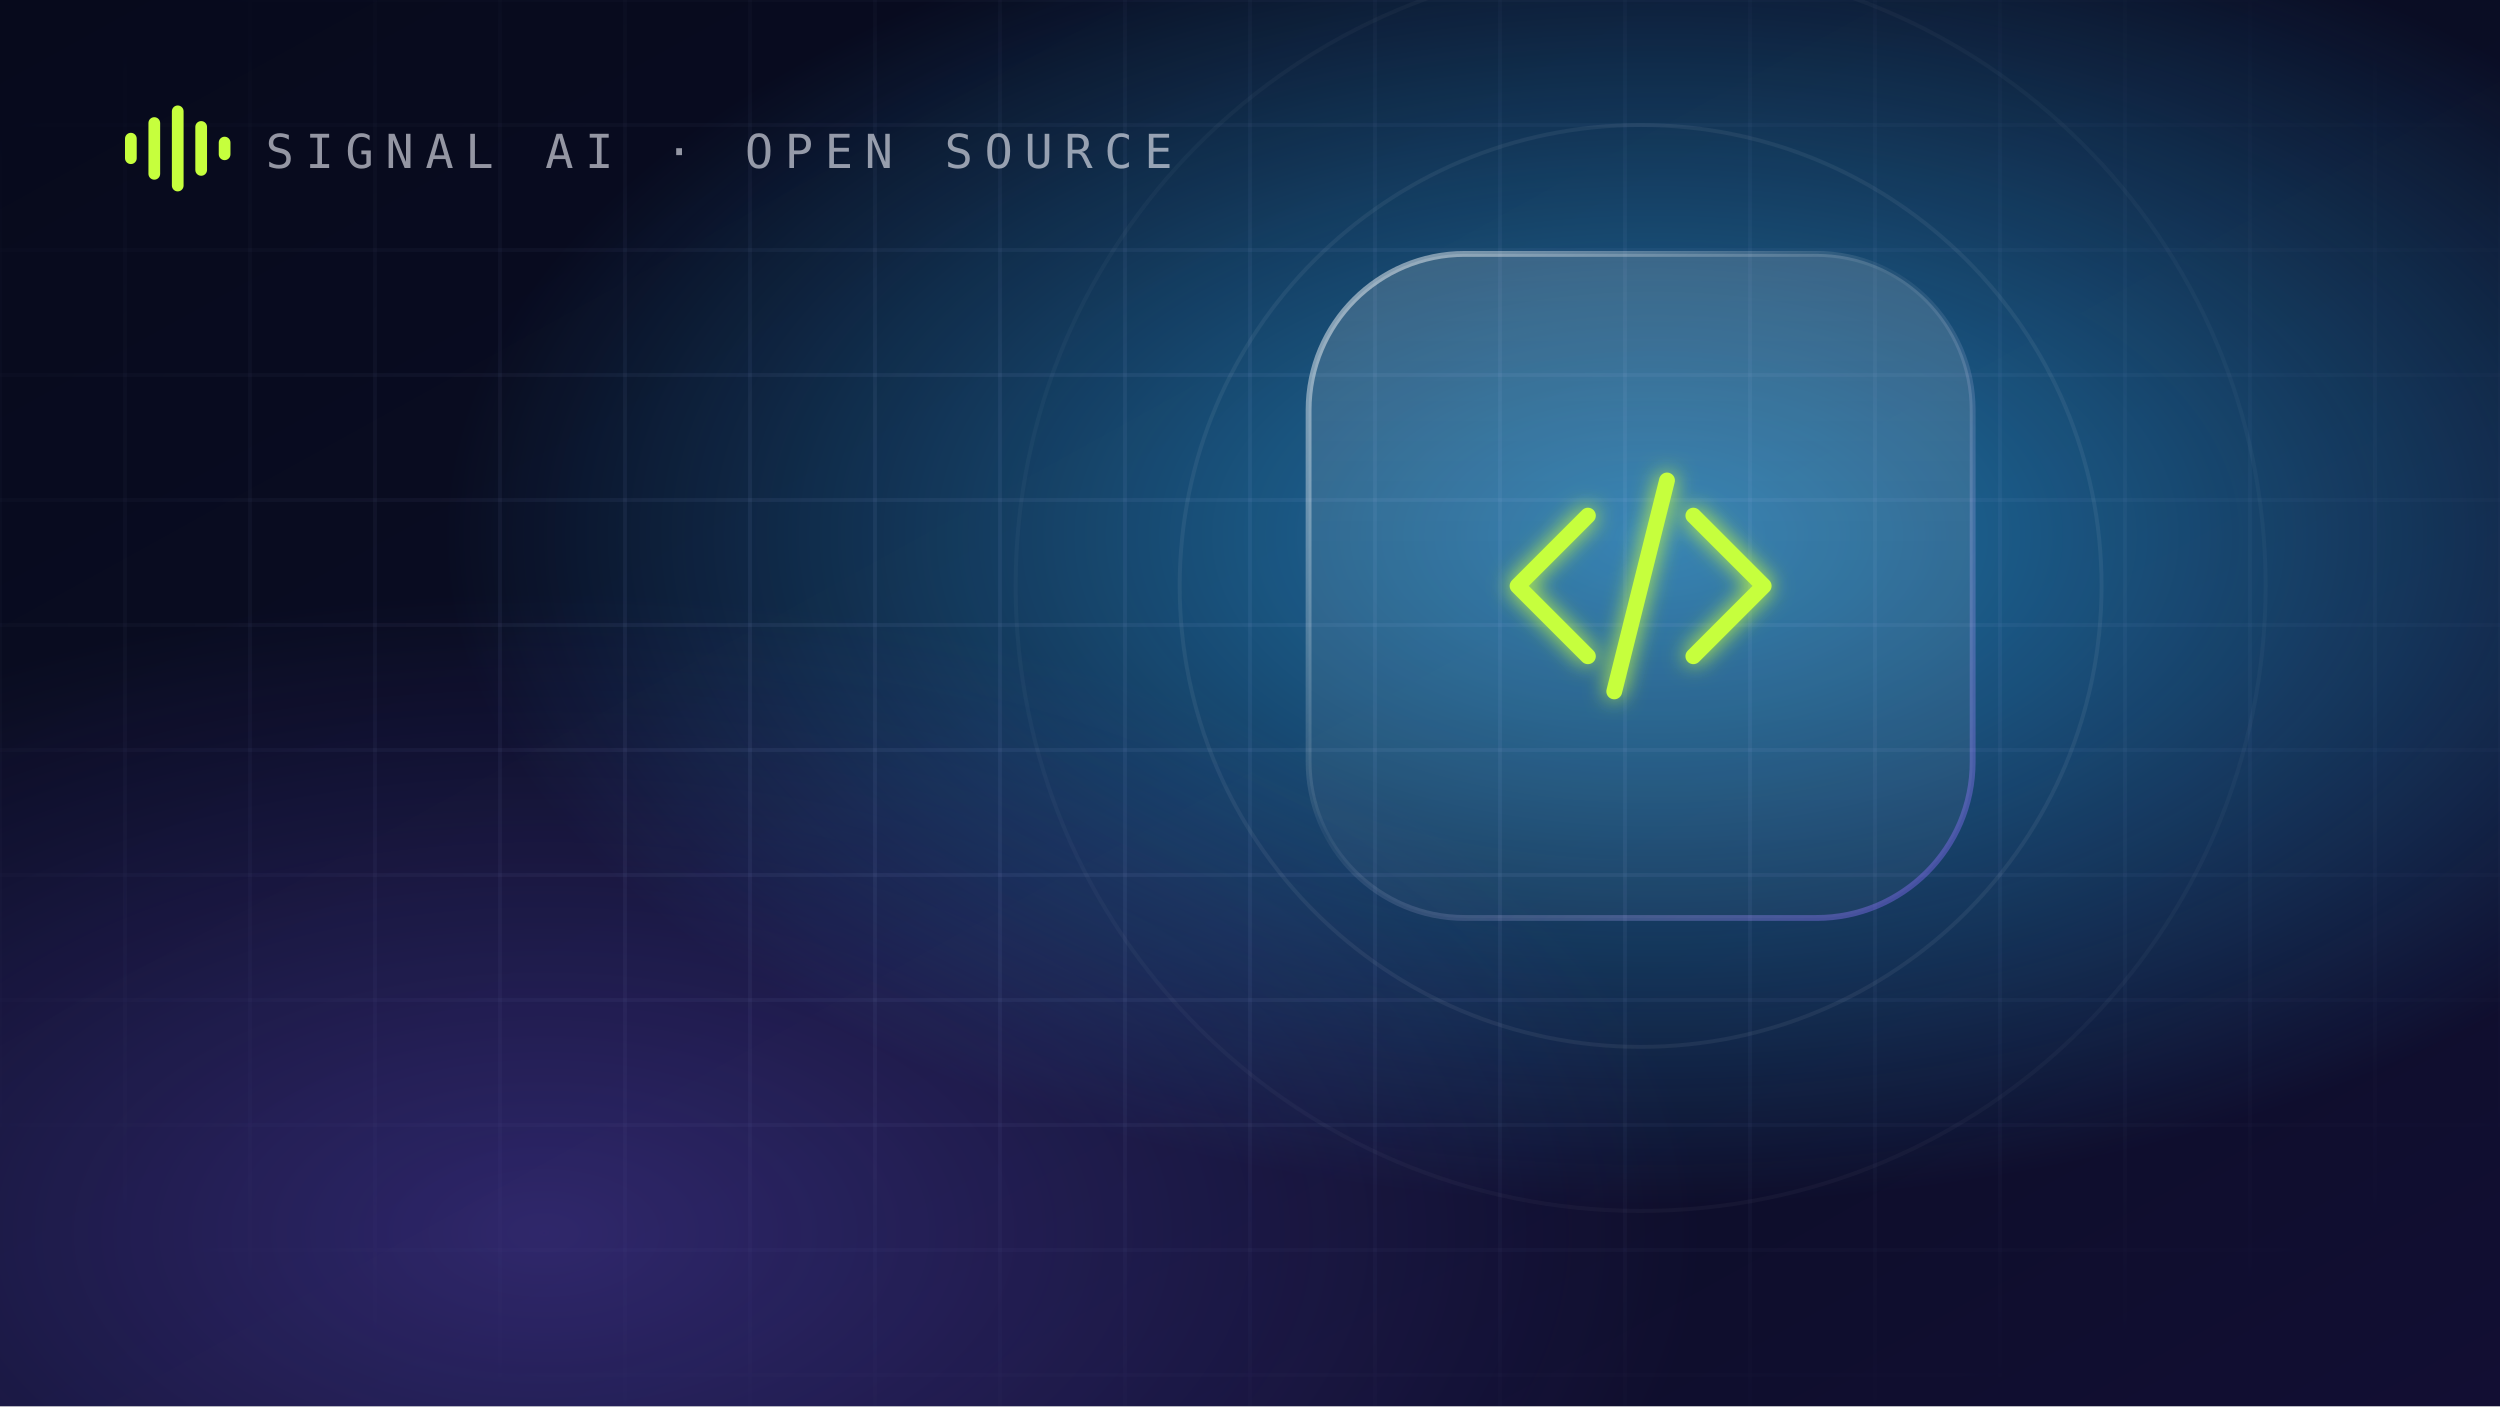
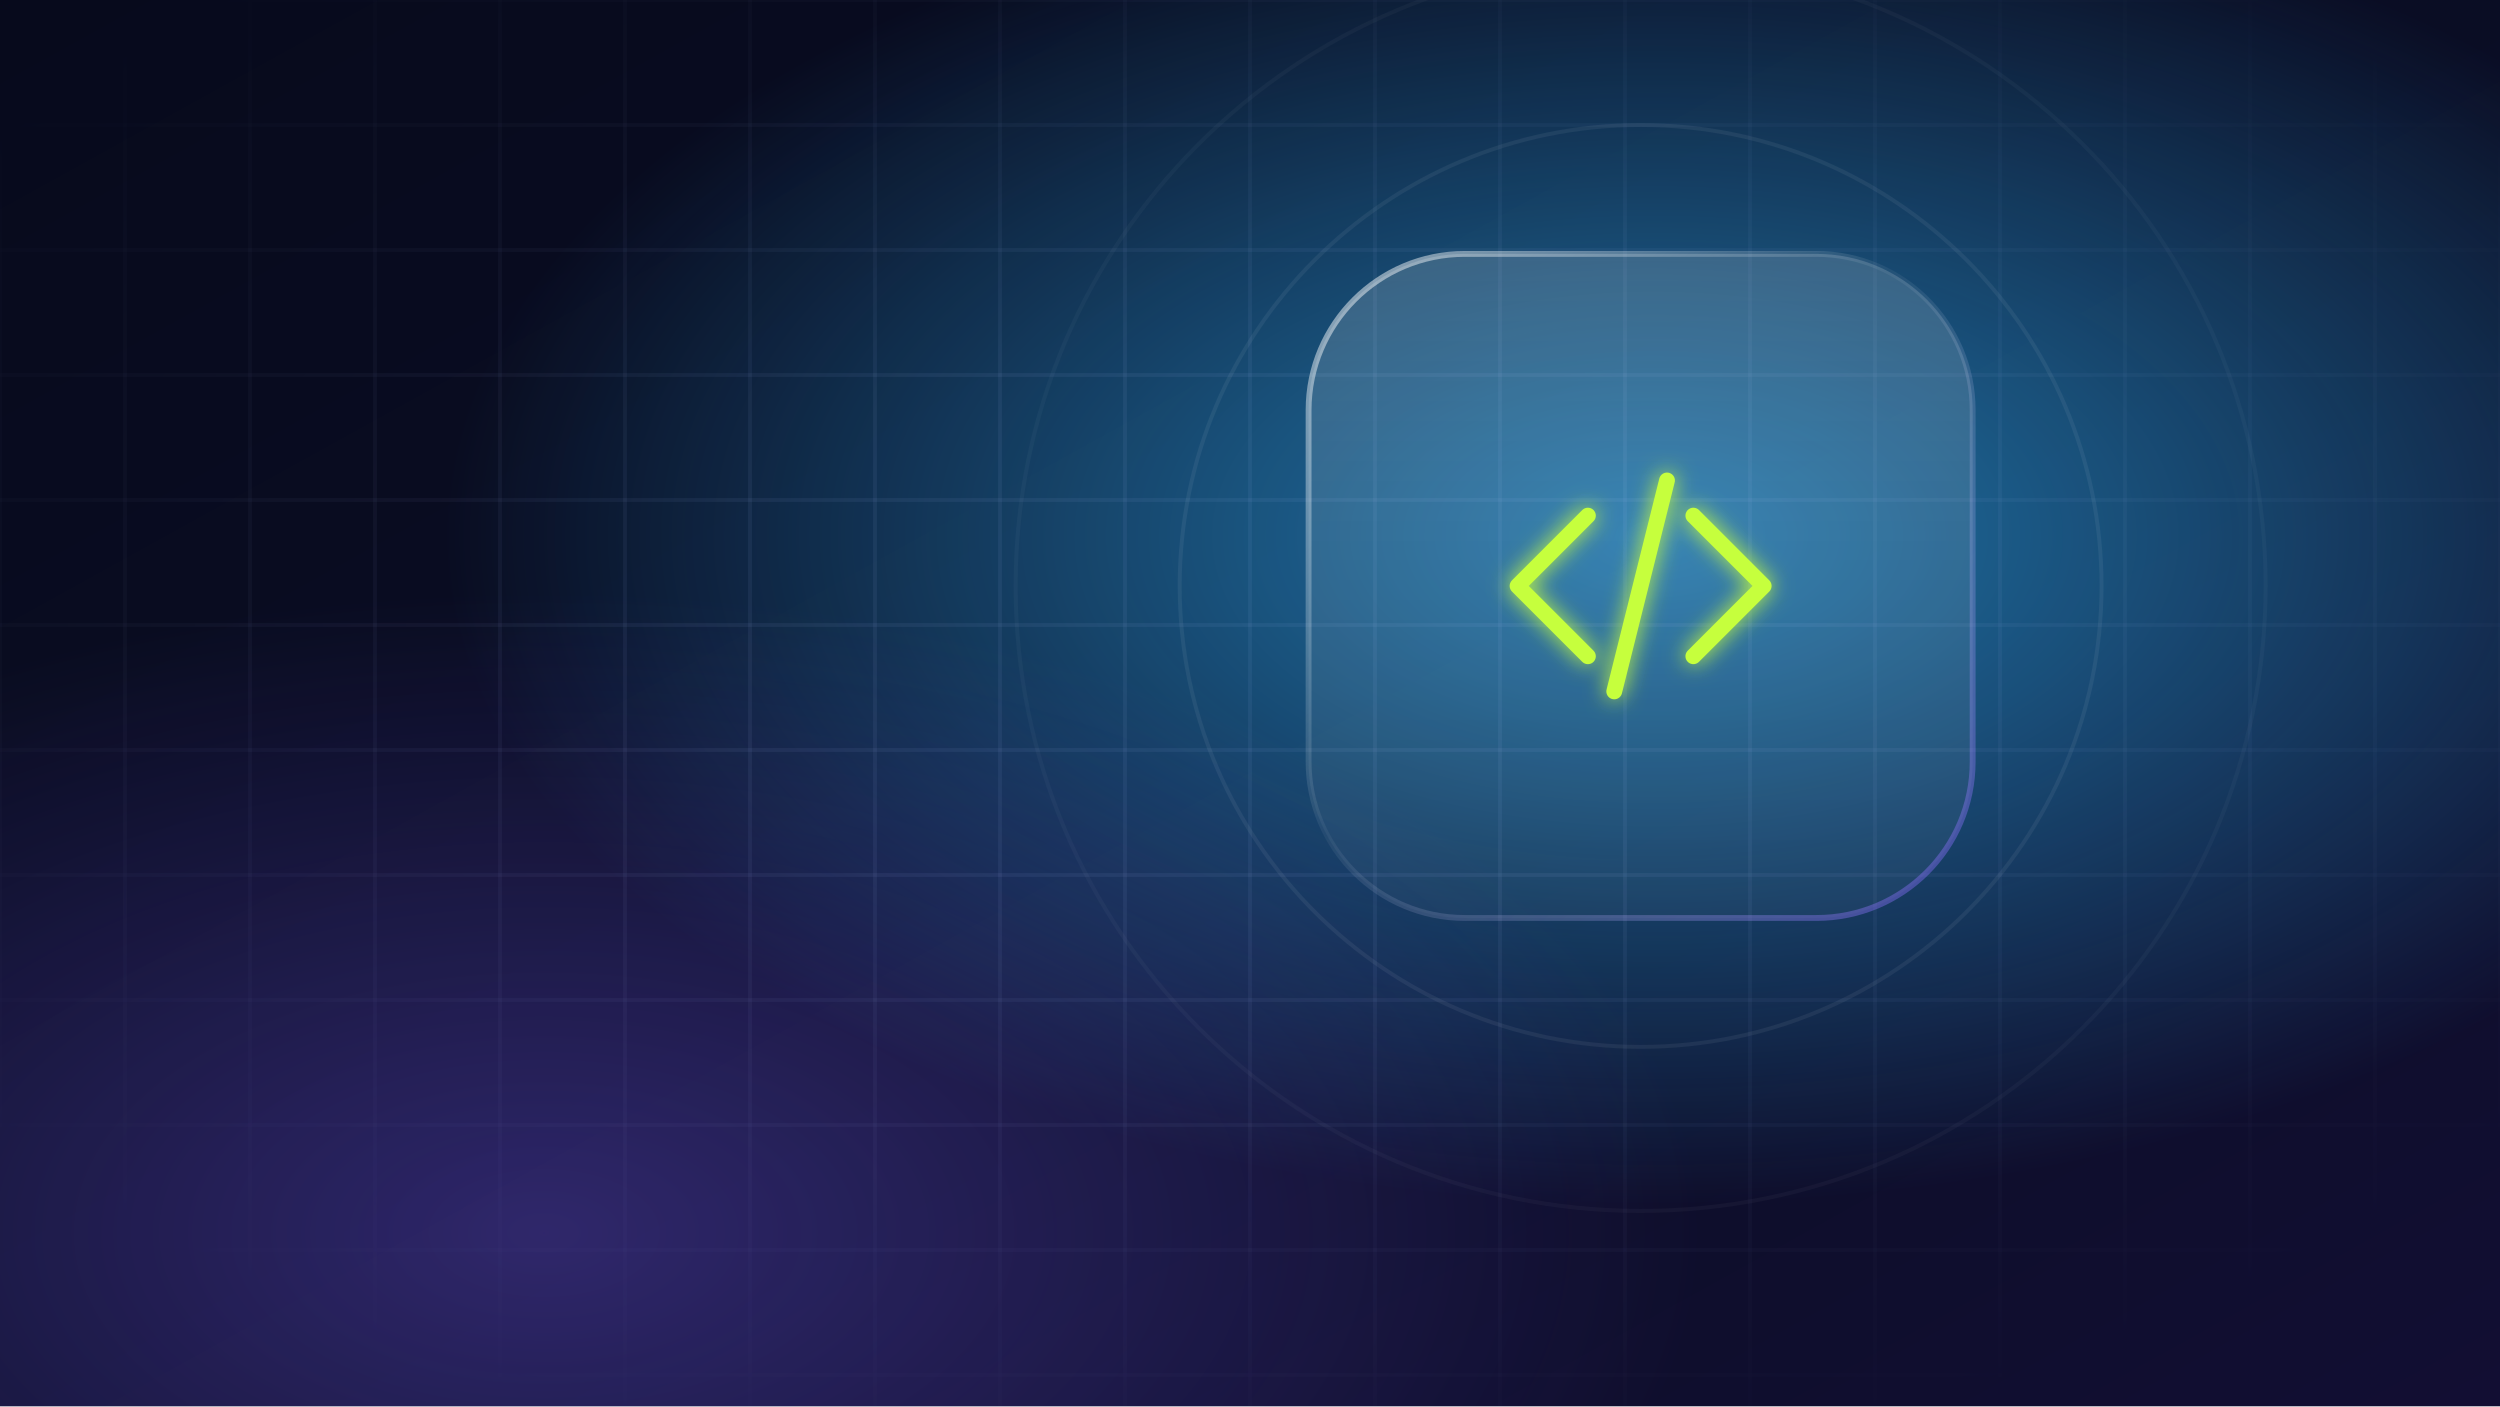
<svg xmlns="http://www.w3.org/2000/svg" viewBox="0 0 640 360" role="img" aria-label="OPEN SOURCE category artwork">
  <defs>
    <linearGradient id="bg" x1="0" y1="0" x2="1" y2="1">
      <stop offset="0" stop-color="#070a1c" />
      <stop offset=".6" stop-color="#0b0e26" />
      <stop offset="1" stop-color="#120e33" />
    </linearGradient>
    <radialGradient id="ga" cx="66%" cy="38%" r="48%">
      <stop offset="0" stop-color="#2fb8ff" stop-opacity=".62" />
      <stop offset="1" stop-color="#2fb8ff" stop-opacity="0" />
    </radialGradient>
    <radialGradient id="gb" cx="22%" cy="88%" r="46%">
      <stop offset="0" stop-color="#7c5cff" stop-opacity=".32" />
      <stop offset="1" stop-color="#7c5cff" stop-opacity="0" />
    </radialGradient>
    <radialGradient id="fade" cx="50%" cy="45%" r="62%">
      <stop offset=".35" stop-color="#fff" />
      <stop offset="1" stop-color="#fff" stop-opacity="0" />
    </radialGradient>
    <mask id="m">
      <rect width="640" height="360" fill="url(#fade)" />
    </mask>
    <linearGradient id="glass" x1="0" y1="0" x2="0" y2="1">
      <stop offset="0" stop-color="#fff" stop-opacity=".16" />
      <stop offset="1" stop-color="#fff" stop-opacity=".03" />
    </linearGradient>
    <linearGradient id="edge" x1="0" y1="0" x2="1" y2="1">
      <stop offset="0" stop-color="#fff" stop-opacity=".55" />
      <stop offset=".45" stop-color="#fff" stop-opacity=".05" />
      <stop offset="1" stop-color="#7c5cff" stop-opacity=".45" />
    </linearGradient>
    <filter id="glow" x="-50%" y="-50%" width="200%" height="200%">
      <feGaussianBlur stdDeviation="6" result="b" />
      <feMerge>
        <feMergeNode in="b" />
        <feMergeNode in="SourceGraphic" />
      </feMerge>
    </filter>
  </defs>
  <rect width="640" height="360" fill="url(#bg)" />
  <rect width="640" height="360" fill="url(#ga)" />
  <rect width="640" height="360" fill="url(#gb)" />
  <g stroke="#b0beff" stroke-opacity=".07" stroke-width="1" mask="url(#m)">
    <path d="M0 0V360" />
    <path d="M32 0V360" />
    <path d="M64 0V360" />
    <path d="M96 0V360" />
    <path d="M128 0V360" />
    <path d="M160 0V360" />
    <path d="M192 0V360" />
    <path d="M224 0V360" />
    <path d="M256 0V360" />
    <path d="M288 0V360" />
    <path d="M320 0V360" />
    <path d="M352 0V360" />
    <path d="M384 0V360" />
    <path d="M416 0V360" />
    <path d="M448 0V360" />
    <path d="M480 0V360" />
    <path d="M512 0V360" />
    <path d="M544 0V360" />
    <path d="M576 0V360" />
    <path d="M608 0V360" />
    <path d="M640 0V360" />
    <path d="M0 0H640" />
    <path d="M0 32H640" />
    <path d="M0 64H640" />
    <path d="M0 96H640" />
    <path d="M0 128H640" />
    <path d="M0 160H640" />
    <path d="M0 192H640" />
    <path d="M0 224H640" />
    <path d="M0 256H640" />
    <path d="M0 288H640" />
    <path d="M0 320H640" />
    <path d="M0 352H640" />
  </g>
  <circle cx="420" cy="150" r="118" fill="none" stroke="#fff" stroke-opacity=".06" />
  <circle cx="420" cy="150" r="160" fill="none" stroke="#fff" stroke-opacity=".035" />
  <rect x="335" y="65" width="170" height="170" rx="40" fill="url(#glass)" stroke="url(#edge)" stroke-width="1.5" />
  <g transform="translate(375 105) scale(.45)" fill="none" stroke="#c6ff3d" stroke-width="9" stroke-linecap="round" stroke-linejoin="round" filter="url(#glow)">
    <path d="M70 60L30 100L70 140M130 60L170 100L130 140M115 40L85 160" />
  </g>
-   <g fill="#c6ff3d">
-     <rect x="32" y="34" width="3" height="8" rx="1.5" />
-     <rect x="38" y="30" width="3" height="16" rx="1.5" />
-     <rect x="44" y="27" width="3" height="22" rx="1.5" />
-     <rect x="50" y="31" width="3" height="14" rx="1.5" />
-     <rect x="56" y="35" width="3" height="6" rx="1.5" />
-   </g>
-   <text x="68" y="43" fill="#f2f4fb" fill-opacity=".6" font-family="ui-monospace,Menlo,monospace" font-size="12" letter-spacing="3">SIGNAL AI · OPEN SOURCE</text>
</svg>
